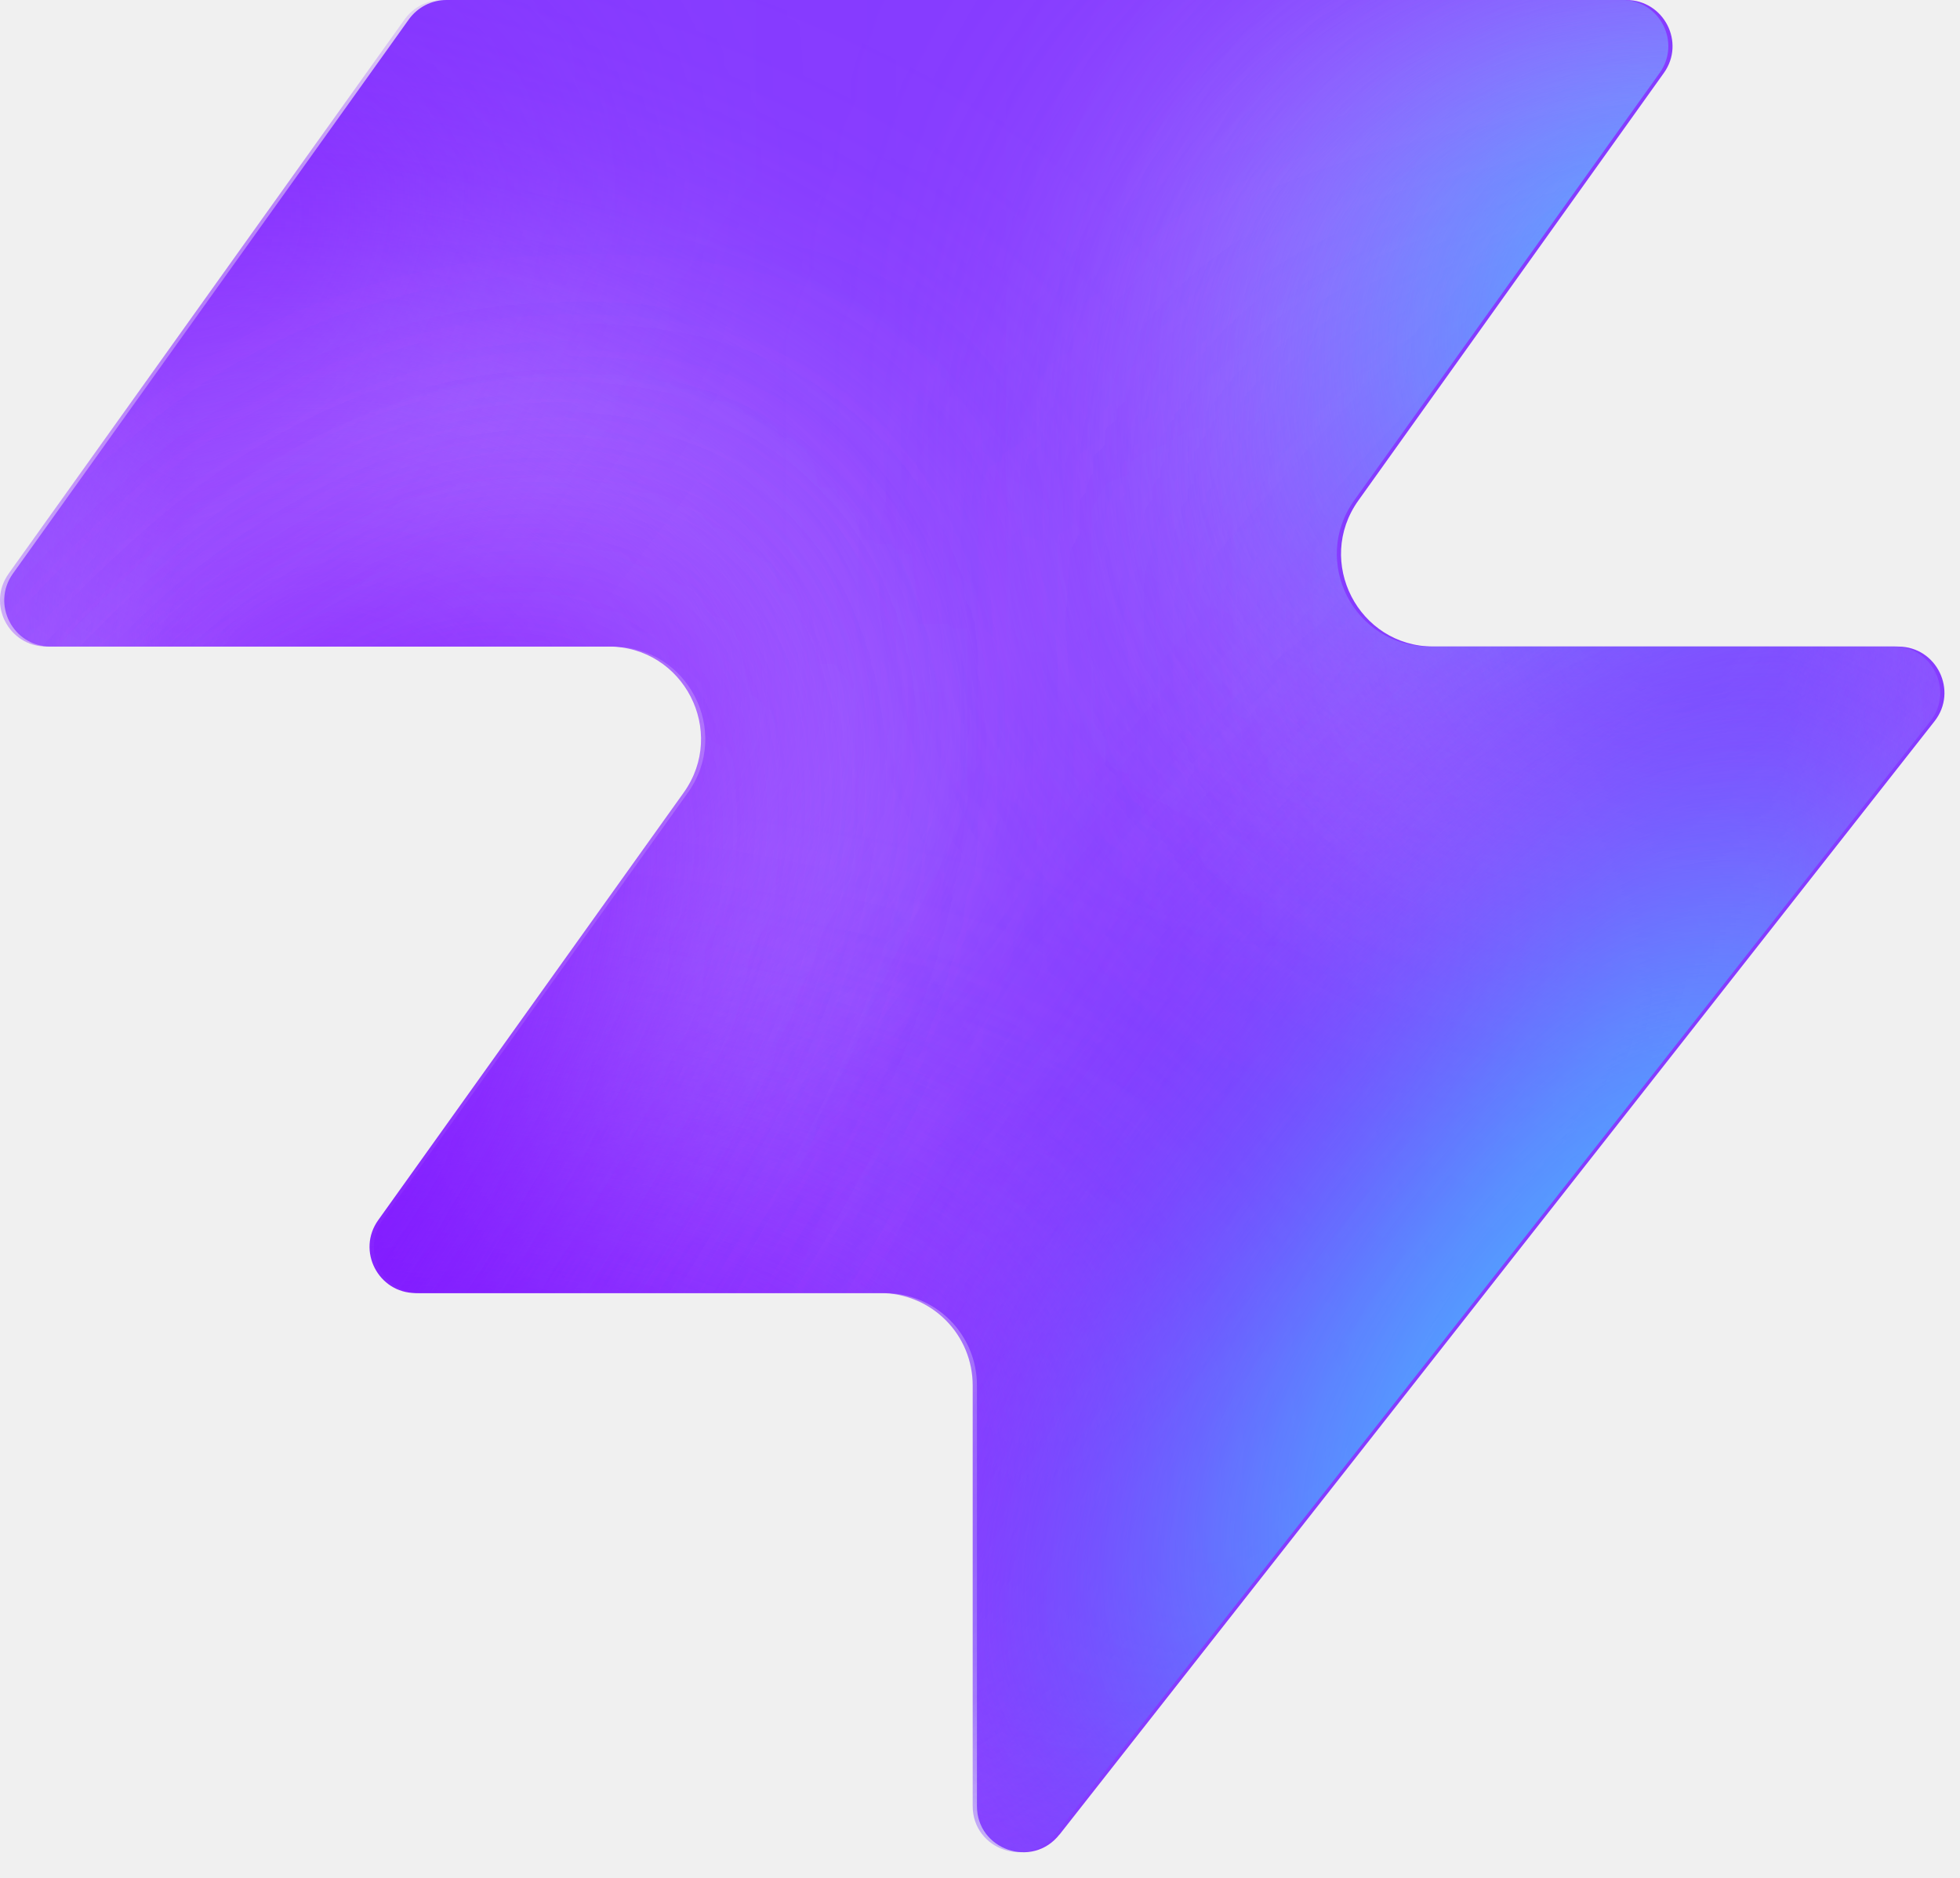
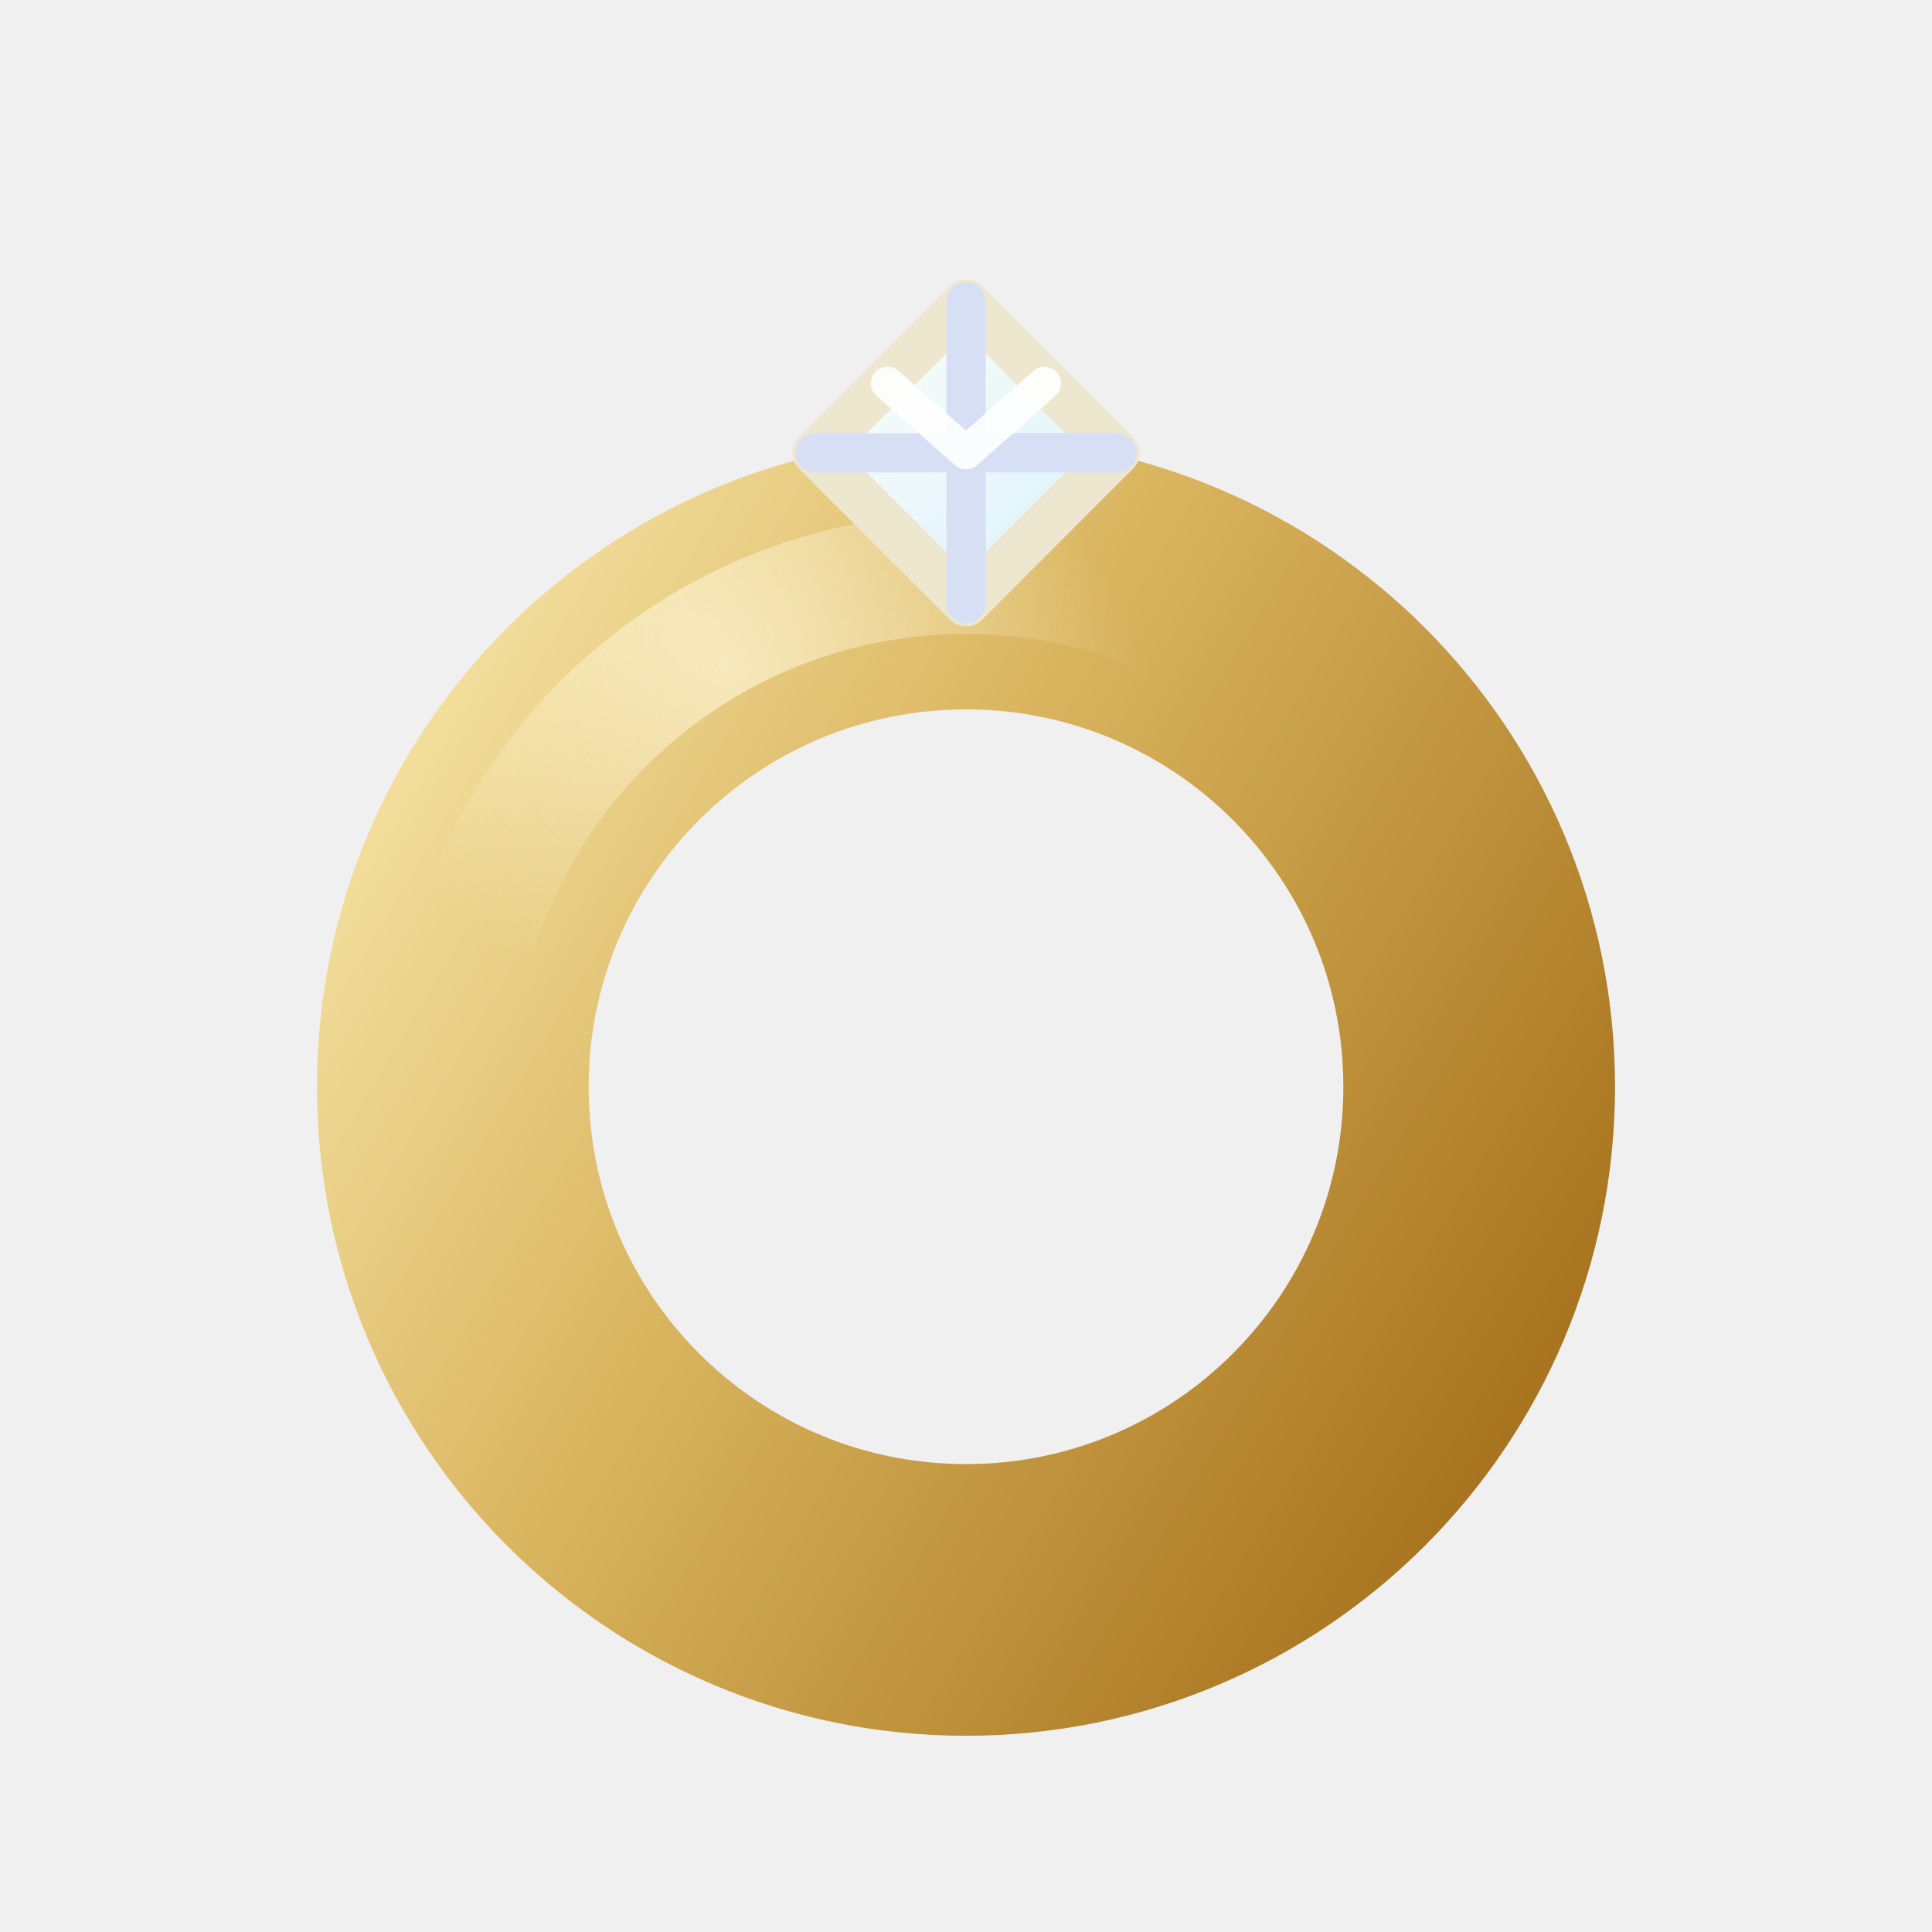
- <svg xmlns="http://www.w3.org/2000/svg" width="48" height="46" fill="none" viewBox="0 0 48 46">
-   <path fill="#863bff" d="M25.946 44.938c-.664.845-2.021.375-2.021-.698V33.937a2.26 2.26 0 0 0-2.262-2.262H10.287c-.92 0-1.456-1.04-.92-1.788l7.48-10.471c1.07-1.497 0-3.578-1.842-3.578H1.237c-.92 0-1.456-1.04-.92-1.788L10.013.474c.214-.297.556-.474.92-.474h28.894c.92 0 1.456 1.04.92 1.788l-7.48 10.471c-1.07 1.498 0 3.579 1.842 3.579h11.377c.943 0 1.473 1.088.89 1.83L25.947 44.94z" style="fill:#863bff;fill:color(display-p3 .525 .23 1);fill-opacity:1" />
-   <mask id="a" width="48" height="46" x="0" y="0" maskUnits="userSpaceOnUse" style="mask-type:alpha">
-     <path fill="#000" d="M25.842 44.938c-.664.844-2.021.375-2.021-.698V33.937a2.26 2.26 0 0 0-2.262-2.262H10.183c-.92 0-1.456-1.04-.92-1.788l7.48-10.471c1.07-1.498 0-3.579-1.842-3.579H1.133c-.92 0-1.456-1.04-.92-1.787L9.91.473c.214-.297.556-.474.92-.474h28.894c.92 0 1.456 1.04.92 1.788l-7.48 10.471c-1.07 1.498 0 3.578 1.842 3.578h11.377c.943 0 1.473 1.088.89 1.832L25.843 44.94z" style="fill:#000;fill-opacity:1" />
-   </mask>
-   <g mask="url(#a)">
-     <g filter="url(#b)">
-       <ellipse cx="5.508" cy="14.704" fill="#ede6ff" rx="5.508" ry="14.704" style="fill:#ede6ff;fill:color(display-p3 .927 .903 1);fill-opacity:1" transform="matrix(.00324 1 1 -.00324 -4.47 31.516)" />
-     </g>
-     <g filter="url(#c)">
-       <ellipse cx="10.399" cy="29.851" fill="#ede6ff" rx="10.399" ry="29.851" style="fill:#ede6ff;fill:color(display-p3 .927 .903 1);fill-opacity:1" transform="matrix(.00324 1 1 -.00324 -39.328 7.883)" />
-     </g>
-     <g filter="url(#d)">
-       <ellipse cx="5.508" cy="30.487" fill="#7e14ff" rx="5.508" ry="30.487" style="fill:#7e14ff;fill:color(display-p3 .492 .077 1);fill-opacity:1" transform="rotate(89.814 -25.913 -14.639)scale(1 -1)" />
-     </g>
-     <g filter="url(#e)">
-       <ellipse cx="5.508" cy="30.599" fill="#7e14ff" rx="5.508" ry="30.599" style="fill:#7e14ff;fill:color(display-p3 .492 .077 1);fill-opacity:1" transform="rotate(89.814 -32.644 -3.334)scale(1 -1)" />
-     </g>
-     <g filter="url(#f)">
-       <ellipse cx="5.508" cy="30.599" fill="#7e14ff" rx="5.508" ry="30.599" style="fill:#7e14ff;fill:color(display-p3 .492 .077 1);fill-opacity:1" transform="matrix(.00324 1 1 -.00324 -34.34 30.47)" />
-     </g>
-     <g filter="url(#g)">
-       <ellipse cx="14.072" cy="22.078" fill="#ede6ff" rx="14.072" ry="22.078" style="fill:#ede6ff;fill:color(display-p3 .927 .903 1);fill-opacity:1" transform="rotate(93.35 24.506 48.493)scale(-1 1)" />
-     </g>
-     <g filter="url(#h)">
-       <ellipse cx="3.47" cy="21.501" fill="#7e14ff" rx="3.47" ry="21.501" style="fill:#7e14ff;fill:color(display-p3 .492 .077 1);fill-opacity:1" transform="rotate(89.009 28.708 47.59)scale(-1 1)" />
-     </g>
-     <g filter="url(#i)">
-       <ellipse cx="3.47" cy="21.501" fill="#7e14ff" rx="3.47" ry="21.501" style="fill:#7e14ff;fill:color(display-p3 .492 .077 1);fill-opacity:1" transform="rotate(89.009 28.708 47.59)scale(-1 1)" />
-     </g>
-     <g filter="url(#j)">
-       <ellipse cx=".387" cy="8.972" fill="#7e14ff" rx="4.407" ry="29.108" style="fill:#7e14ff;fill:color(display-p3 .492 .077 1);fill-opacity:1" transform="rotate(39.51 .387 8.972)" />
-     </g>
-     <g filter="url(#k)">
-       <ellipse cx="47.523" cy="-6.092" fill="#7e14ff" rx="4.407" ry="29.108" style="fill:#7e14ff;fill:color(display-p3 .492 .077 1);fill-opacity:1" transform="rotate(37.892 47.523 -6.092)" />
-     </g>
-     <g filter="url(#l)">
-       <ellipse cx="41.412" cy="6.333" fill="#47bfff" rx="5.971" ry="9.665" style="fill:#47bfff;fill:color(display-p3 .28 .748 1);fill-opacity:1" transform="rotate(37.892 41.412 6.333)" />
-     </g>
-     <g filter="url(#m)">
-       <ellipse cx="-1.879" cy="38.332" fill="#7e14ff" rx="4.407" ry="29.108" style="fill:#7e14ff;fill:color(display-p3 .492 .077 1);fill-opacity:1" transform="rotate(37.892 -1.88 38.332)" />
-     </g>
-     <g filter="url(#n)">
-       <ellipse cx="-1.879" cy="38.332" fill="#7e14ff" rx="4.407" ry="29.108" style="fill:#7e14ff;fill:color(display-p3 .492 .077 1);fill-opacity:1" transform="rotate(37.892 -1.88 38.332)" />
-     </g>
-     <g filter="url(#o)">
-       <ellipse cx="35.651" cy="29.907" fill="#7e14ff" rx="4.407" ry="29.108" style="fill:#7e14ff;fill:color(display-p3 .492 .077 1);fill-opacity:1" transform="rotate(37.892 35.651 29.907)" />
-     </g>
-     <g filter="url(#p)">
-       <ellipse cx="38.418" cy="32.4" fill="#47bfff" rx="5.971" ry="15.297" style="fill:#47bfff;fill:color(display-p3 .28 .748 1);fill-opacity:1" transform="rotate(37.892 38.418 32.4)" />
-     </g>
-   </g>
+ <svg xmlns="http://www.w3.org/2000/svg" viewBox="0 0 64 64" fill="none">
  <defs>
-     <filter id="b" width="60.045" height="41.654" x="-19.77" y="16.149" color-interpolation-filters="sRGB" filterUnits="userSpaceOnUse">
-       <feFlood flood-opacity="0" result="BackgroundImageFix" />
-       <feBlend in="SourceGraphic" in2="BackgroundImageFix" result="shape" />
-       <feGaussianBlur result="effect1_foregroundBlur_2002_17158" stdDeviation="7.659" />
-     </filter>
-     <filter id="c" width="90.34" height="51.437" x="-54.613" y="-7.533" color-interpolation-filters="sRGB" filterUnits="userSpaceOnUse">
-       <feFlood flood-opacity="0" result="BackgroundImageFix" />
-       <feBlend in="SourceGraphic" in2="BackgroundImageFix" result="shape" />
-       <feGaussianBlur result="effect1_foregroundBlur_2002_17158" stdDeviation="7.659" />
-     </filter>
-     <filter id="d" width="79.355" height="29.4" x="-49.64" y="2.03" color-interpolation-filters="sRGB" filterUnits="userSpaceOnUse">
-       <feFlood flood-opacity="0" result="BackgroundImageFix" />
-       <feBlend in="SourceGraphic" in2="BackgroundImageFix" result="shape" />
-       <feGaussianBlur result="effect1_foregroundBlur_2002_17158" stdDeviation="4.596" />
-     </filter>
-     <filter id="e" width="79.579" height="29.4" x="-45.045" y="20.029" color-interpolation-filters="sRGB" filterUnits="userSpaceOnUse">
-       <feFlood flood-opacity="0" result="BackgroundImageFix" />
-       <feBlend in="SourceGraphic" in2="BackgroundImageFix" result="shape" />
-       <feGaussianBlur result="effect1_foregroundBlur_2002_17158" stdDeviation="4.596" />
-     </filter>
-     <filter id="f" width="79.579" height="29.4" x="-43.513" y="21.178" color-interpolation-filters="sRGB" filterUnits="userSpaceOnUse">
-       <feFlood flood-opacity="0" result="BackgroundImageFix" />
-       <feBlend in="SourceGraphic" in2="BackgroundImageFix" result="shape" />
-       <feGaussianBlur result="effect1_foregroundBlur_2002_17158" stdDeviation="4.596" />
-     </filter>
-     <filter id="g" width="74.749" height="58.852" x="15.756" y="-17.901" color-interpolation-filters="sRGB" filterUnits="userSpaceOnUse">
-       <feFlood flood-opacity="0" result="BackgroundImageFix" />
-       <feBlend in="SourceGraphic" in2="BackgroundImageFix" result="shape" />
-       <feGaussianBlur result="effect1_foregroundBlur_2002_17158" stdDeviation="7.659" />
-     </filter>
-     <filter id="h" width="61.377" height="25.362" x="23.548" y="2.284" color-interpolation-filters="sRGB" filterUnits="userSpaceOnUse">
-       <feFlood flood-opacity="0" result="BackgroundImageFix" />
-       <feBlend in="SourceGraphic" in2="BackgroundImageFix" result="shape" />
-       <feGaussianBlur result="effect1_foregroundBlur_2002_17158" stdDeviation="4.596" />
-     </filter>
-     <filter id="i" width="61.377" height="25.362" x="23.548" y="2.284" color-interpolation-filters="sRGB" filterUnits="userSpaceOnUse">
-       <feFlood flood-opacity="0" result="BackgroundImageFix" />
-       <feBlend in="SourceGraphic" in2="BackgroundImageFix" result="shape" />
-       <feGaussianBlur result="effect1_foregroundBlur_2002_17158" stdDeviation="4.596" />
-     </filter>
-     <filter id="j" width="56.045" height="63.649" x="-27.636" y="-22.853" color-interpolation-filters="sRGB" filterUnits="userSpaceOnUse">
-       <feFlood flood-opacity="0" result="BackgroundImageFix" />
-       <feBlend in="SourceGraphic" in2="BackgroundImageFix" result="shape" />
-       <feGaussianBlur result="effect1_foregroundBlur_2002_17158" stdDeviation="4.596" />
-     </filter>
-     <filter id="k" width="54.814" height="64.646" x="20.116" y="-38.415" color-interpolation-filters="sRGB" filterUnits="userSpaceOnUse">
-       <feFlood flood-opacity="0" result="BackgroundImageFix" />
-       <feBlend in="SourceGraphic" in2="BackgroundImageFix" result="shape" />
-       <feGaussianBlur result="effect1_foregroundBlur_2002_17158" stdDeviation="4.596" />
-     </filter>
-     <filter id="l" width="33.541" height="35.313" x="24.641" y="-11.323" color-interpolation-filters="sRGB" filterUnits="userSpaceOnUse">
-       <feFlood flood-opacity="0" result="BackgroundImageFix" />
-       <feBlend in="SourceGraphic" in2="BackgroundImageFix" result="shape" />
-       <feGaussianBlur result="effect1_foregroundBlur_2002_17158" stdDeviation="4.596" />
-     </filter>
-     <filter id="m" width="54.814" height="64.646" x="-29.286" y="6.009" color-interpolation-filters="sRGB" filterUnits="userSpaceOnUse">
-       <feFlood flood-opacity="0" result="BackgroundImageFix" />
-       <feBlend in="SourceGraphic" in2="BackgroundImageFix" result="shape" />
-       <feGaussianBlur result="effect1_foregroundBlur_2002_17158" stdDeviation="4.596" />
-     </filter>
-     <filter id="n" width="54.814" height="64.646" x="-29.286" y="6.009" color-interpolation-filters="sRGB" filterUnits="userSpaceOnUse">
-       <feFlood flood-opacity="0" result="BackgroundImageFix" />
-       <feBlend in="SourceGraphic" in2="BackgroundImageFix" result="shape" />
-       <feGaussianBlur result="effect1_foregroundBlur_2002_17158" stdDeviation="4.596" />
-     </filter>
-     <filter id="o" width="54.814" height="64.646" x="8.244" y="-2.416" color-interpolation-filters="sRGB" filterUnits="userSpaceOnUse">
-       <feFlood flood-opacity="0" result="BackgroundImageFix" />
-       <feBlend in="SourceGraphic" in2="BackgroundImageFix" result="shape" />
-       <feGaussianBlur result="effect1_foregroundBlur_2002_17158" stdDeviation="4.596" />
-     </filter>
-     <filter id="p" width="39.409" height="43.623" x="18.713" y="10.588" color-interpolation-filters="sRGB" filterUnits="userSpaceOnUse">
-       <feFlood flood-opacity="0" result="BackgroundImageFix" />
-       <feBlend in="SourceGraphic" in2="BackgroundImageFix" result="shape" />
-       <feGaussianBlur result="effect1_foregroundBlur_2002_17158" stdDeviation="4.596" />
-     </filter>
+     <linearGradient id="ringGold" x1="12" y1="20" x2="52" y2="44" gradientUnits="userSpaceOnUse">
+       <stop stop-color="#F8E7AA" />
+       <stop offset="0.45" stop-color="#D9B45E" />
+       <stop offset="1" stop-color="#A8741F" />
+     </linearGradient>
+     <radialGradient id="shine" cx="0" cy="0" r="1" gradientUnits="userSpaceOnUse" gradientTransform="translate(24 22) rotate(45) scale(18 12)">
+       <stop stop-color="#FFF8DB" stop-opacity="0.95" />
+       <stop offset="1" stop-color="#FFF8DB" stop-opacity="0" />
+     </radialGradient>
+     <linearGradient id="stone" x1="0" y1="0" x2="1" y2="1">
+       <stop stop-color="#FFFDF8" />
+       <stop offset="1" stop-color="#D8F2FF" />
+     </linearGradient>
  </defs>
+   <circle cx="32" cy="36" r="17" stroke="url(#ringGold)" stroke-width="9" />
+   <circle cx="32" cy="36" r="17" stroke="url(#shine)" stroke-width="4" opacity="0.7" />
+   <path d="M32 10 37 15 32 20 27 15 32 10Z" fill="url(#stone)" stroke="#EDE7D0" stroke-width="1.5" stroke-linejoin="round" />
+   <path d="M27 15h10" stroke="#D7DFF5" stroke-width="1.3" stroke-linecap="round" />
+   <path d="M32 10v10" stroke="#D7DFF5" stroke-width="1.3" stroke-linecap="round" />
+   <path d="M29.4 12.7 32 15l2.6-2.3" stroke="#FFFFFF" stroke-width="1.1" stroke-linecap="round" stroke-linejoin="round" opacity="0.9" />
</svg>
